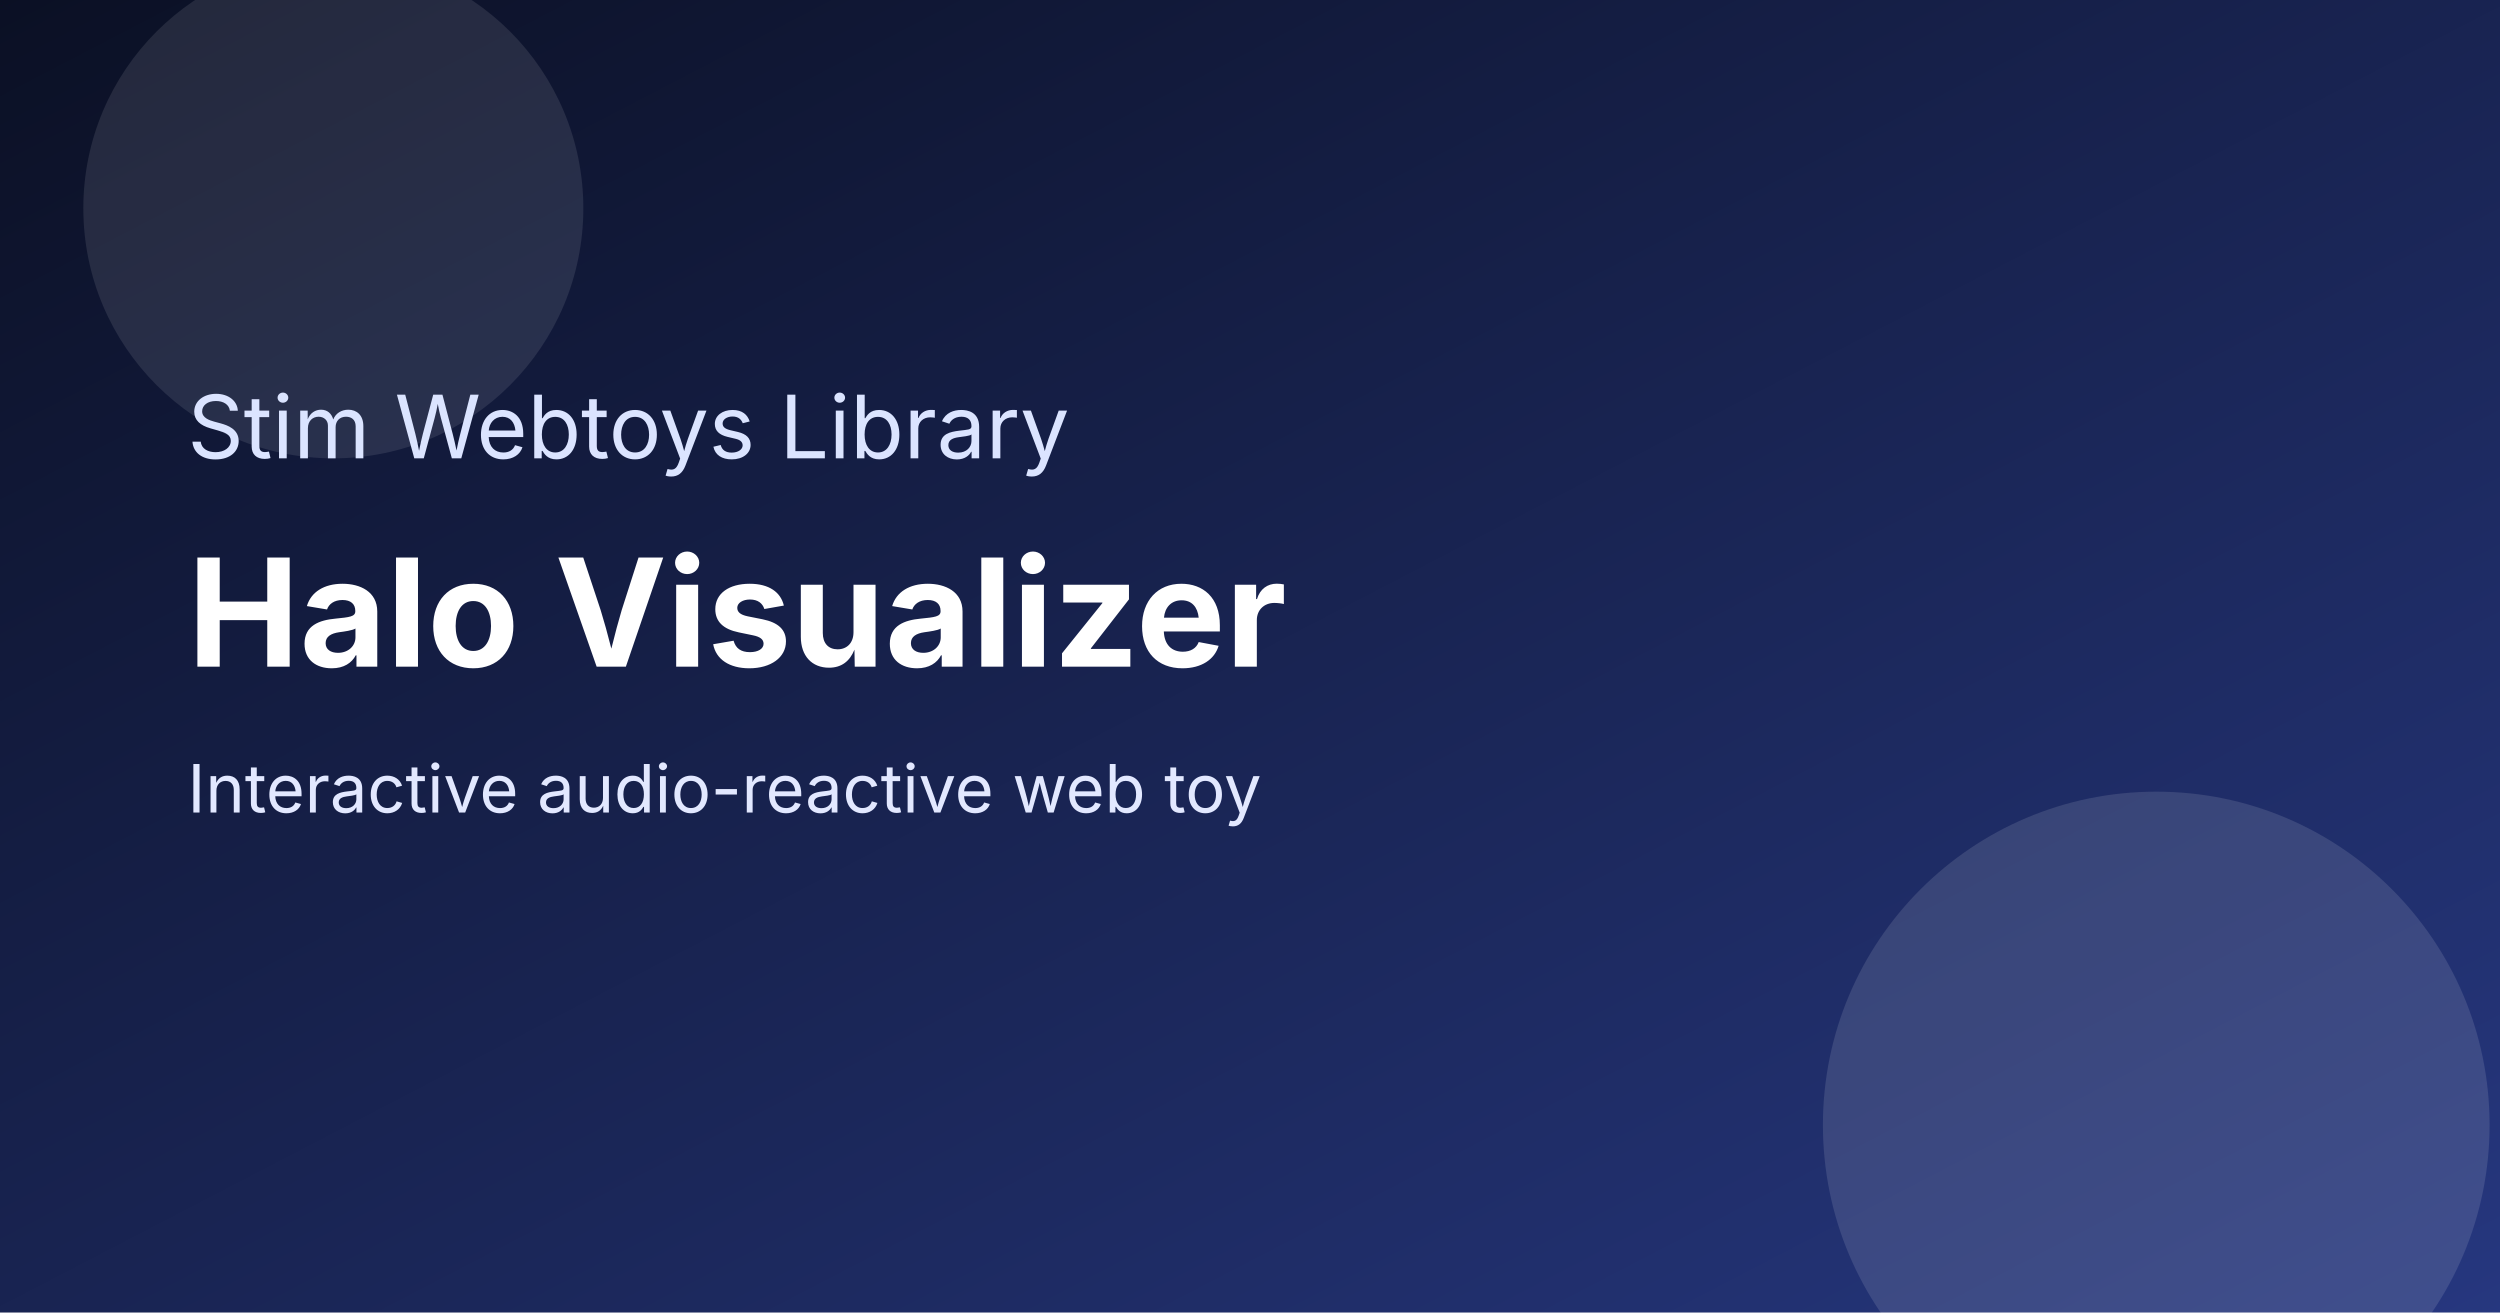
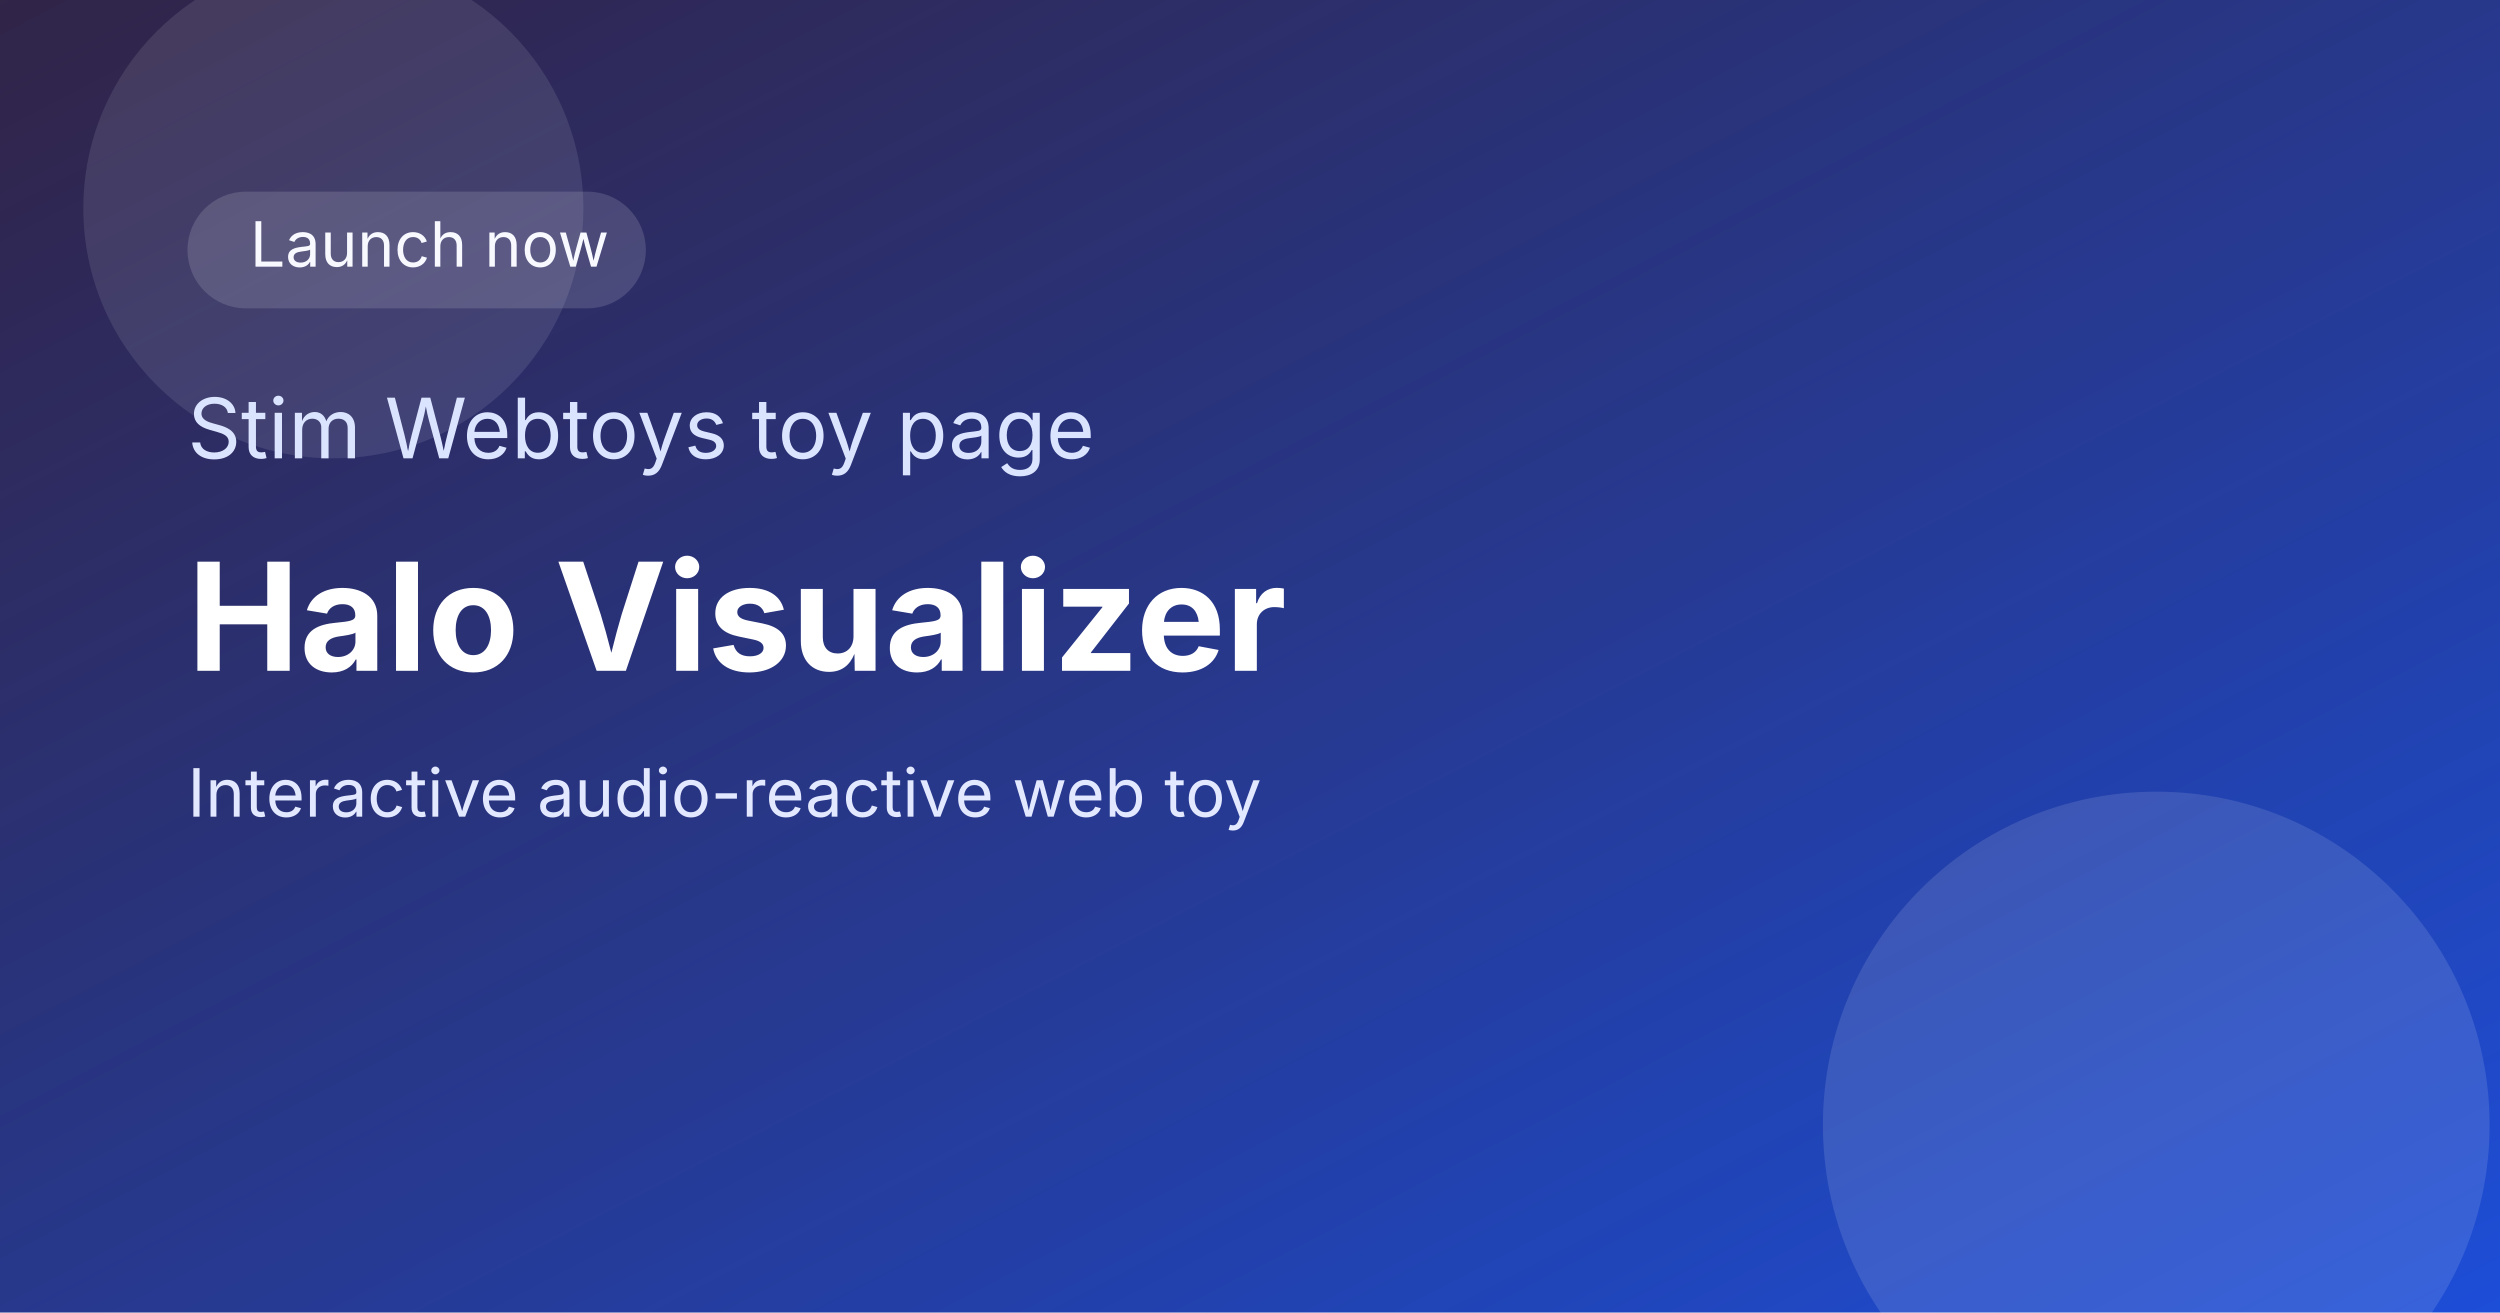
<svg xmlns="http://www.w3.org/2000/svg" width="1200" height="630" viewBox="0 0 1200 630" role="img" aria-label="Halo Visualizer">
  <defs>
    <linearGradient id="bg" x1="0" y1="0" x2="1" y2="1">
-       <stop offset="0%" stop-color="#0b1024" />
-       <stop offset="100%" stop-color="#26377f" />
+       <stop offset="0%" stop-color="#1a0c33" />
+       <stop offset="100%" stop-color="#1d4ed8" />
+     </linearGradient>
+     <linearGradient id="shine" x1="0" y1="0" x2="1" y2="1">
+       <stop offset="0%" stop-color="rgba(255,255,255,0.25)" />
+       <stop offset="100%" stop-color="rgba(255,255,255,0)" />
    </linearGradient>
  </defs>
  <rect width="1200" height="630" fill="url(#bg)" />
+   <rect x="0" y="0" width="1200" height="630" fill="url(#shine)" opacity="0.4" />
  <circle cx="1035" cy="540" r="160" fill="rgba(255,255,255,0.12)" />
  <circle cx="160" cy="100" r="120" fill="rgba(255,255,255,0.1)" />
-   <text x="90" y="220" font-size="42" fill="#dbe4ff" font-family="Inter, Arial, sans-serif">Stim Webtoys Library</text>
-   <text x="90" y="320" font-size="72" font-weight="700" fill="#ffffff" font-family="Inter, Arial, sans-serif">Halo Visualizer</text>
-   <text x="90" y="390" font-size="32" fill="#e2e8ff" font-family="Inter, Arial, sans-serif">Interactive audio-reactive web toy</text>
+   <rect x="90" y="92" width="220" height="56" rx="28" fill="rgba(255,255,255,0.14)" />
+   <text x="120" y="128" font-size="30" fill="#f7f9ff" font-family="Inter, Arial, sans-serif">Launch now</text>
+   <text x="90" y="220" font-size="40" fill="#dbe4ff" font-family="Inter, Arial, sans-serif">Stim Webtoys toy page</text>
+   <text x="90" y="322" font-size="72" font-weight="700" fill="#ffffff" font-family="Inter, Arial, sans-serif">Halo Visualizer</text>
+   <text x="90" y="392" font-size="32" fill="#e2e8ff" font-family="Inter, Arial, sans-serif">Interactive audio-reactive web toy</text>
</svg>
